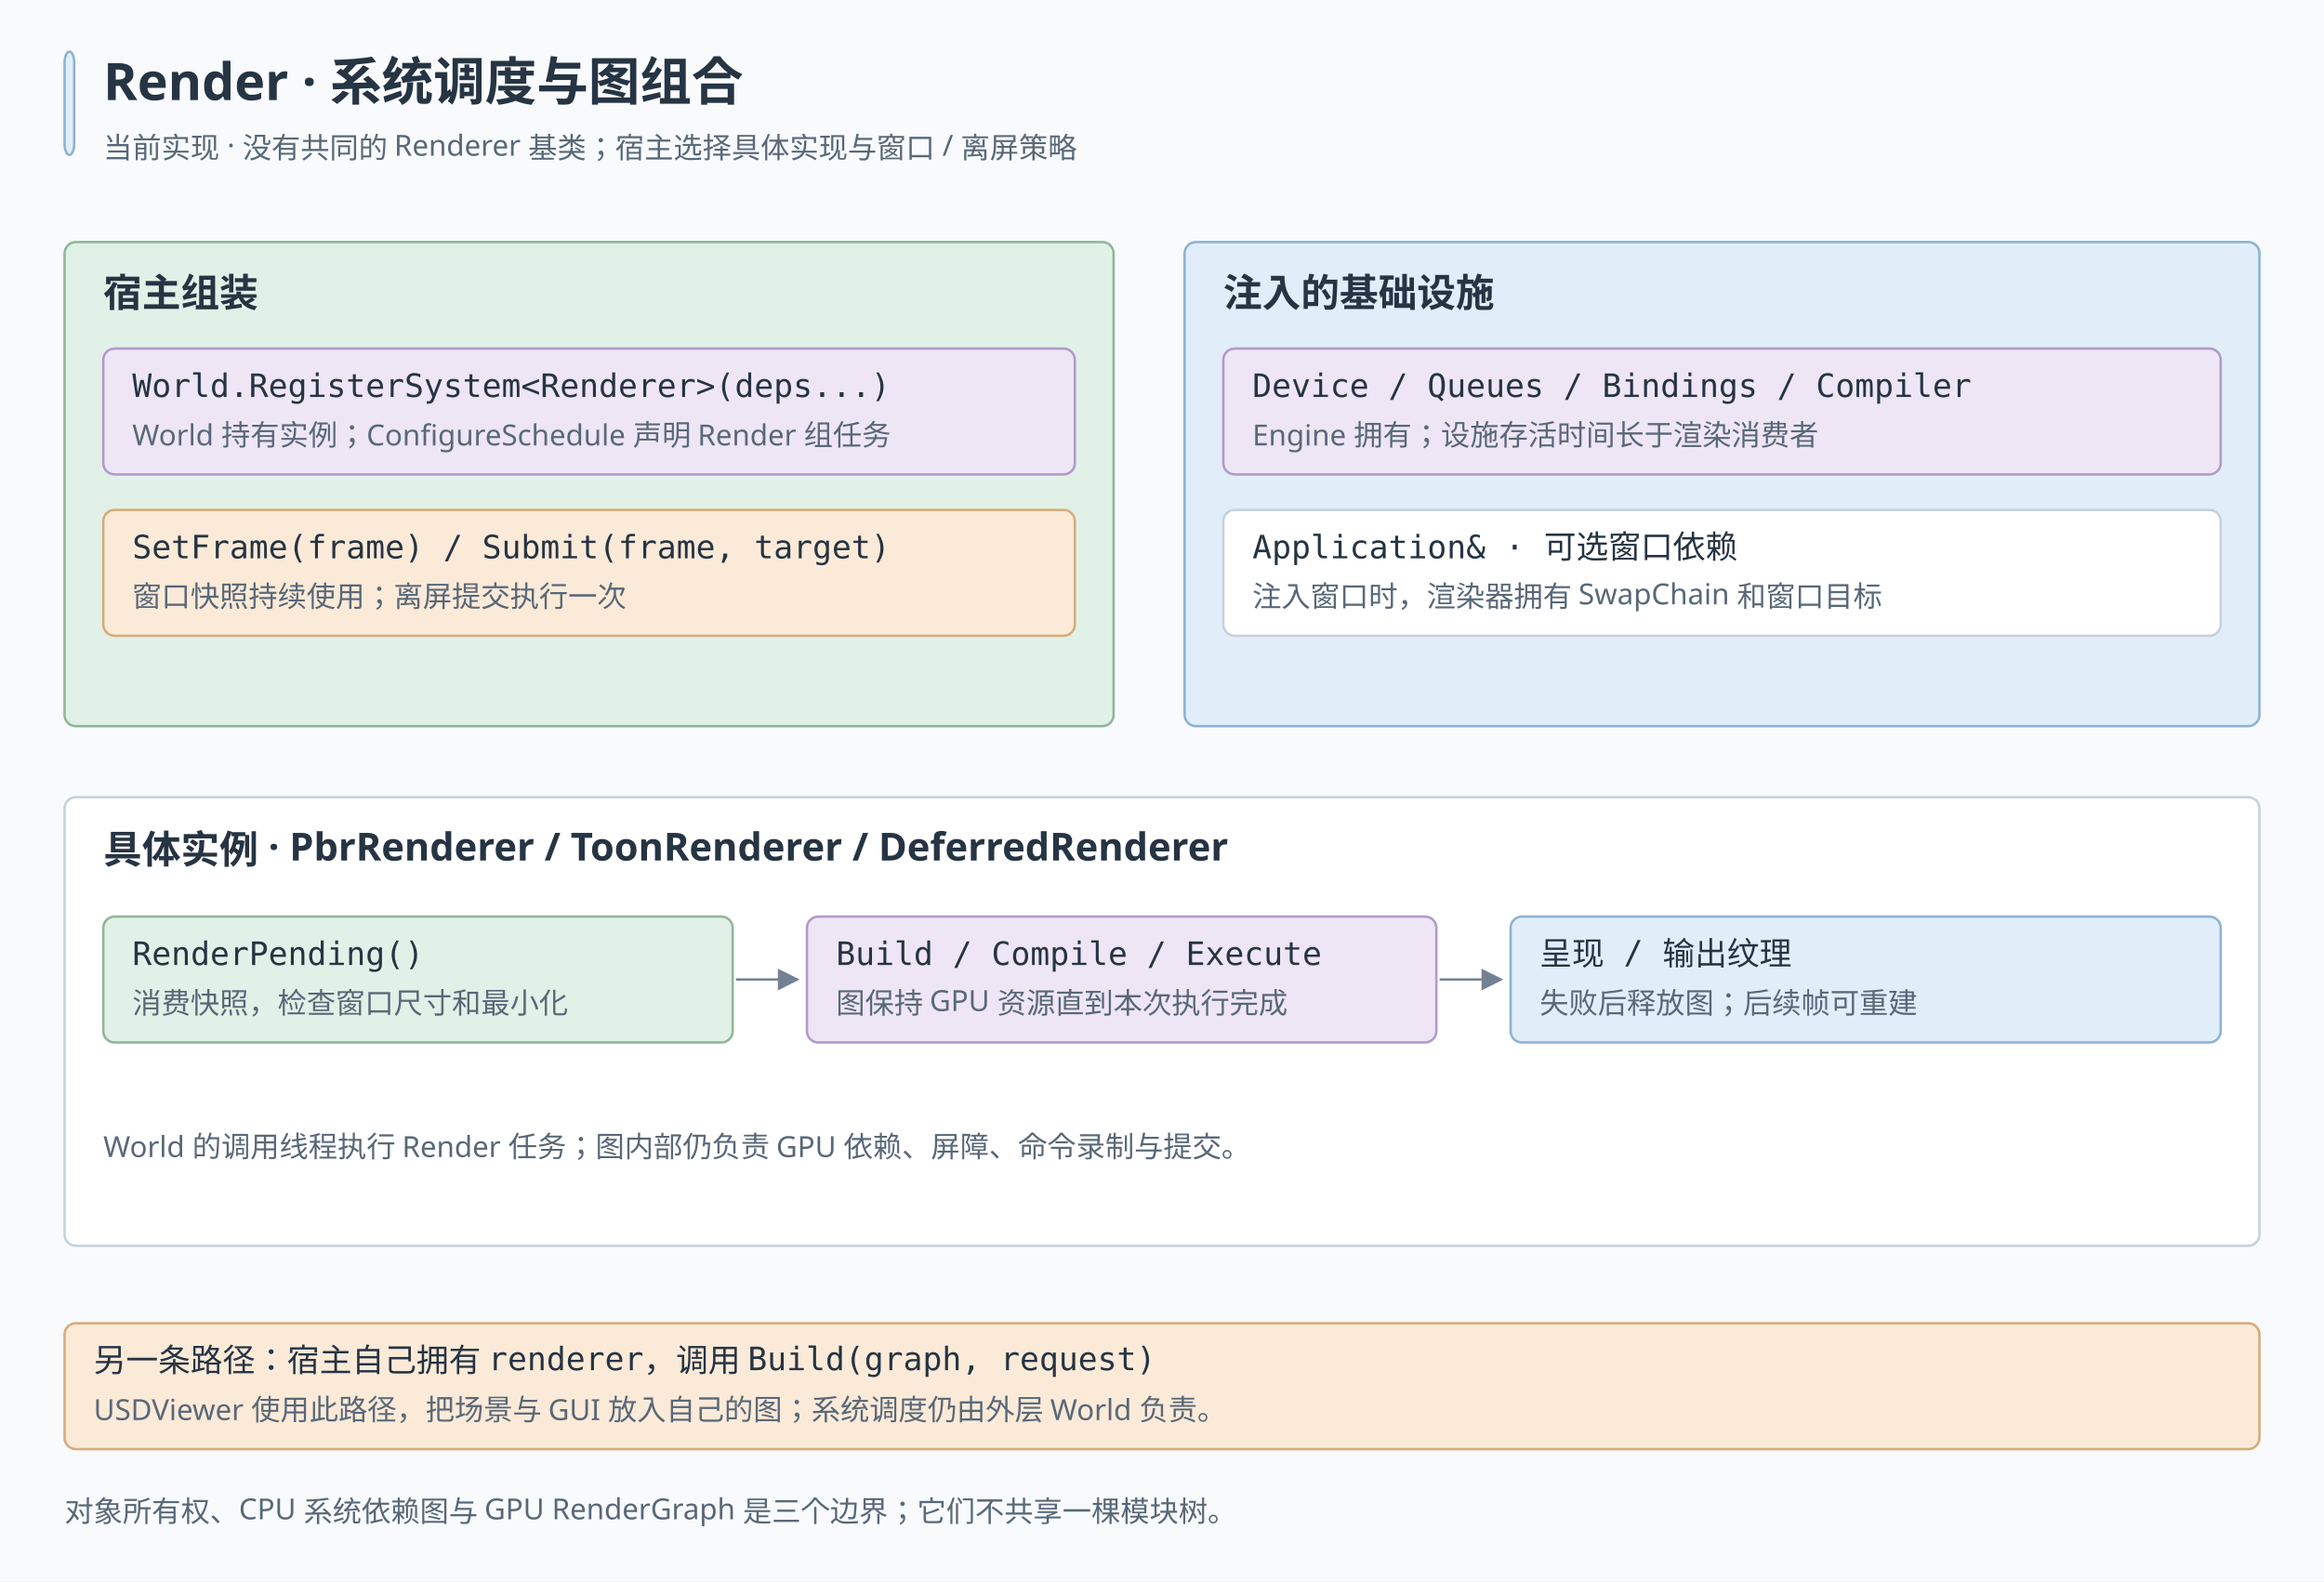
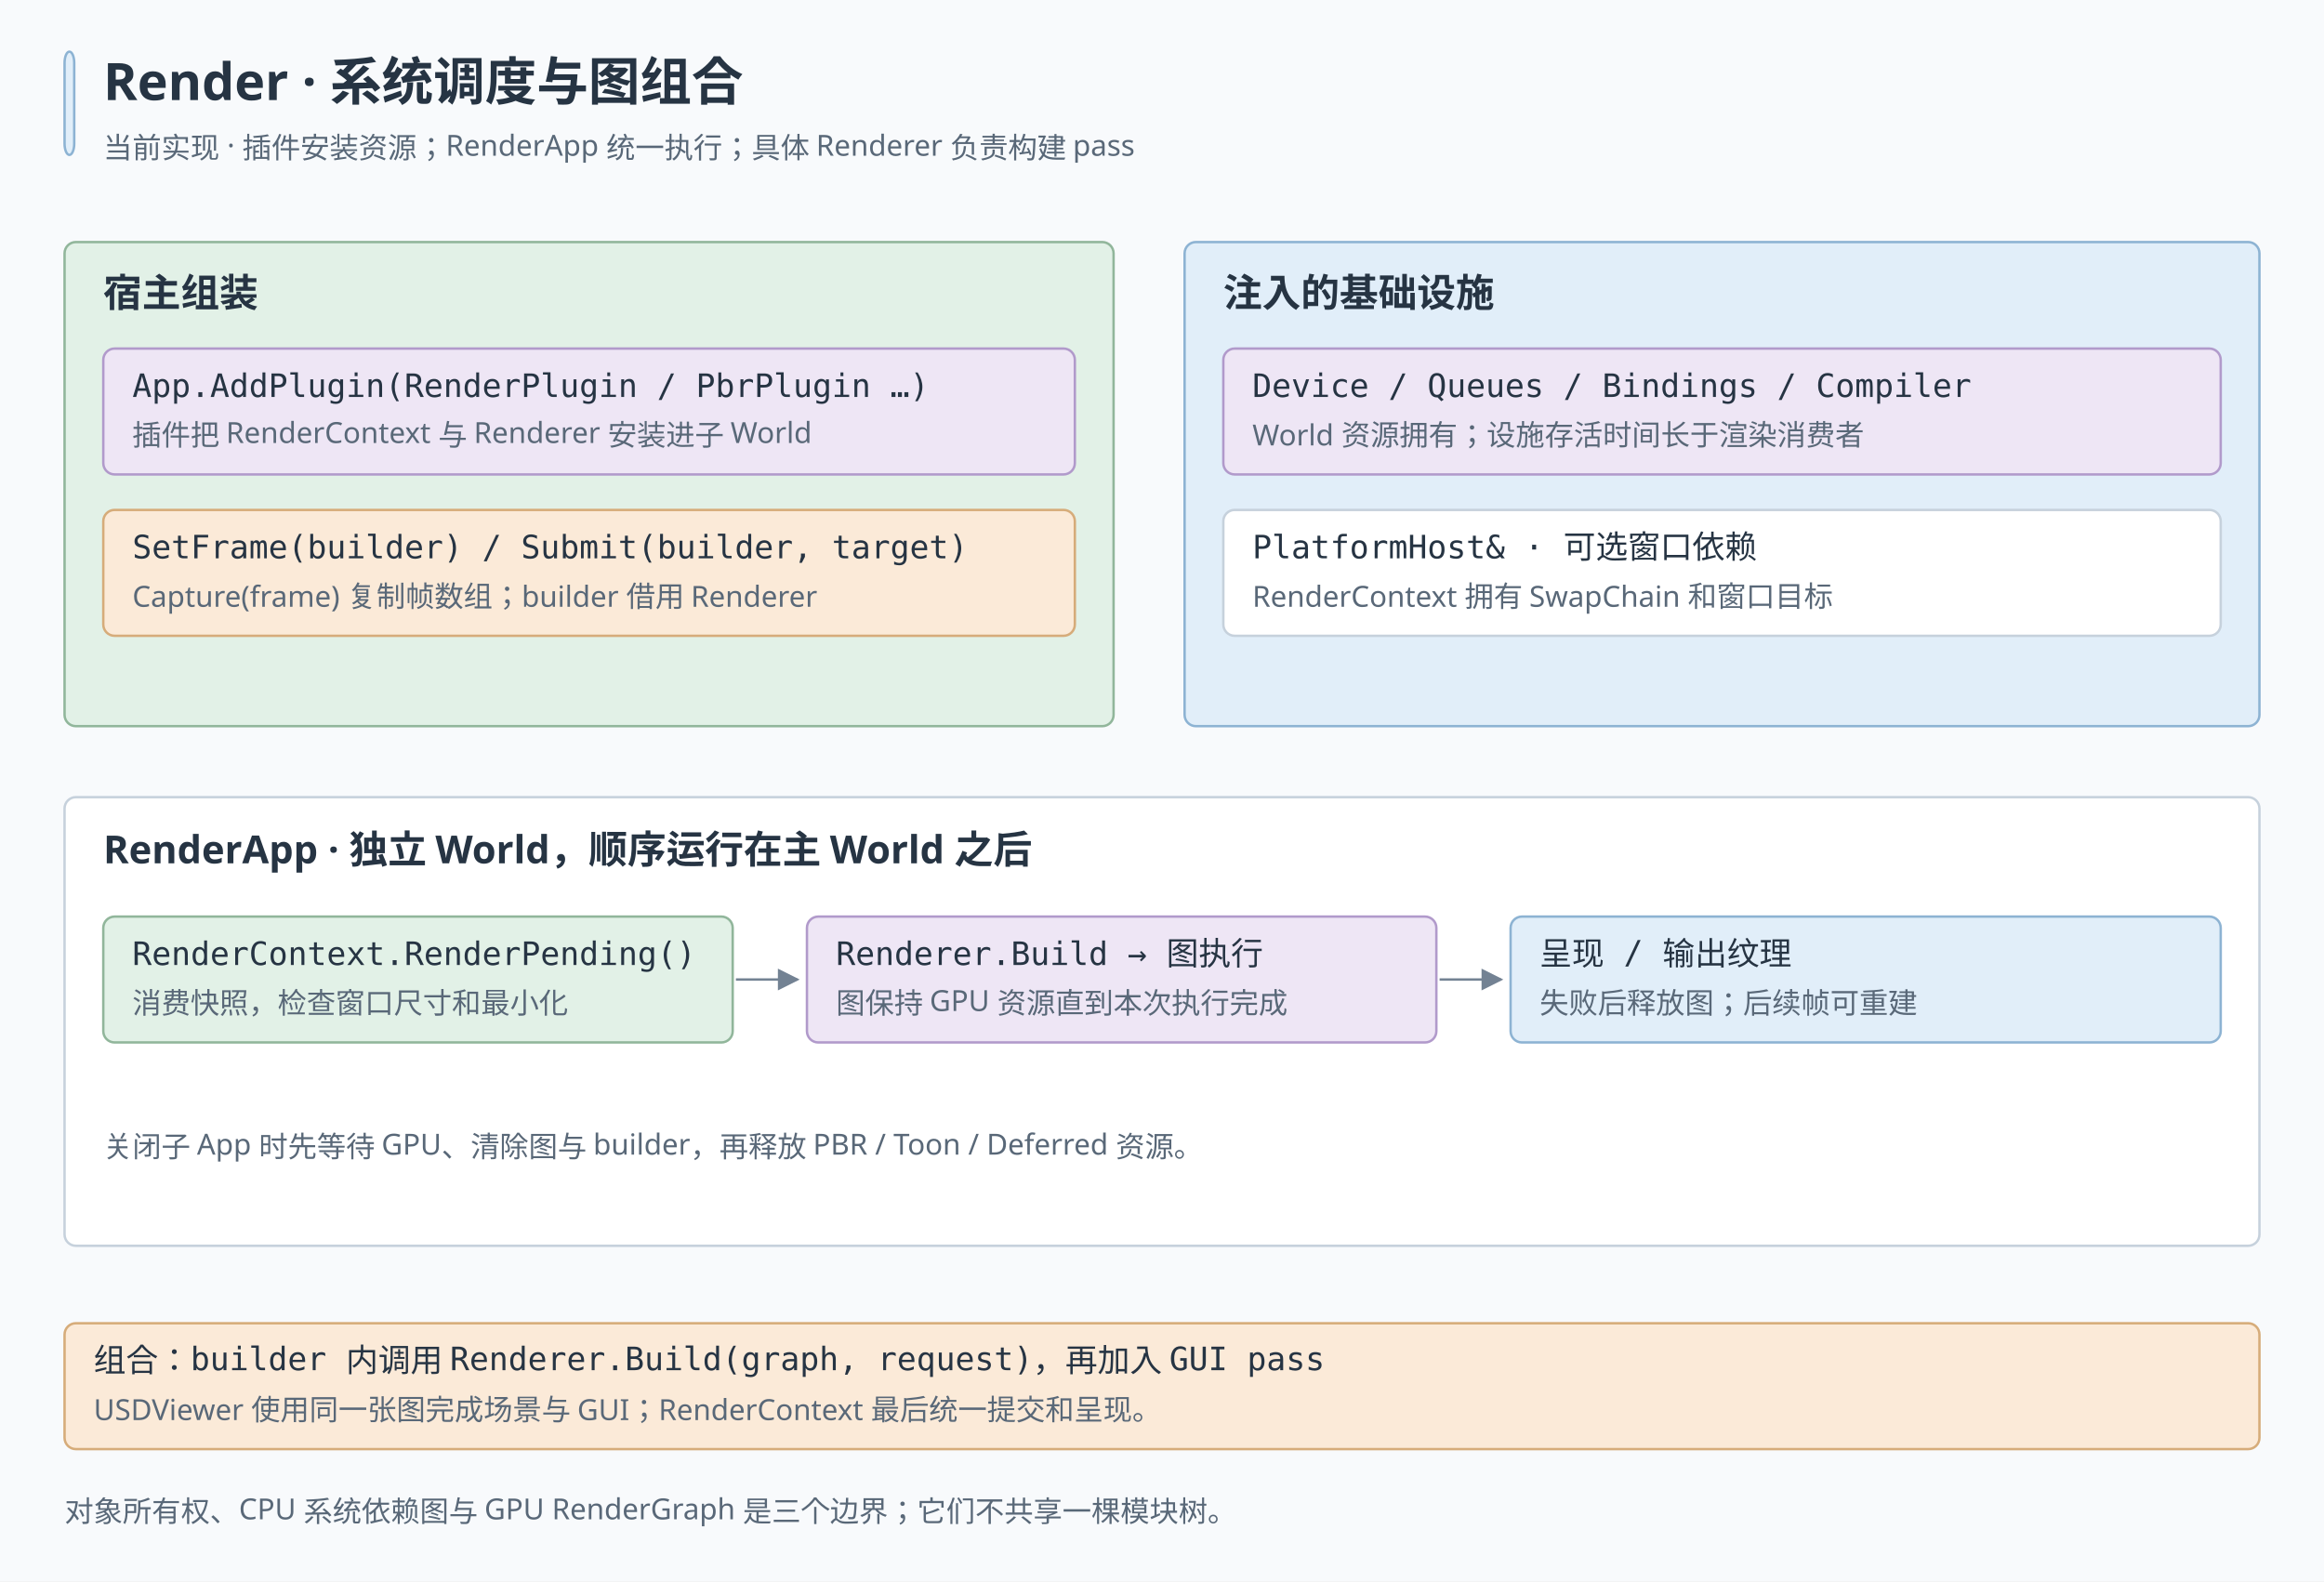
<svg xmlns="http://www.w3.org/2000/svg" width="1440" height="980" viewBox="0 0 1440 980" role="img">
  <defs>
    <style>text{font-family:'Segoe UI','Microsoft YaHei',sans-serif;fill:#263443}.title{font-size:32px;font-weight:700}.section{font-size:24px;font-weight:700}.label{font-size:21px;font-weight:600}.body{font-size:20px}.small{font-size:18px;fill:#596878}.code{font-family:Consolas,'Microsoft YaHei',monospace;font-size:20px}.panel{fill:#fff;stroke:#c6d1dc}.blue{fill:#e1eef9;stroke:#8db3d3}.green{fill:#e2f1e7;stroke:#91b69b}.orange{fill:#fbead8;stroke:#d6ac7a}.purple{fill:#eee6f5;stroke:#b19acb}.gray{fill:#edf0f4;stroke:#b1bdca}rect{stroke-width:1.5}.arrow{fill:none;stroke:#738293;stroke-width:1.5;marker-end:url(#arrow)}</style>
    <marker id="arrow" markerWidth="9" markerHeight="9" refX="8" refY="4.5" orient="auto">
      <path d="M0 0L9 4.5L0 9Z" fill="#738293" />
    </marker>
  </defs>
  <rect width="1440" height="980" fill="#f8fafc" />
  <rect x="40" y="32" width="6" height="64" rx="7" class="blue" />
  <text x="64" y="62" class="title">Render · 系统调度与图组合</text>
-   <text x="64" y="98" class="small">当前实现 · 没有共同的 Renderer 基类；宿主选择具体实现与窗口 / 离屏策略</text>
+   <text x="64" y="98" class="small">当前实现 · 插件安装资源；RenderApp 统一执行；具体 Renderer 负责构建 pass</text>
  <rect x="40" y="150" width="650" height="300" rx="7" class="green" />
  <text x="64" y="190" class="section">宿主组装</text>
  <rect x="64" y="216" width="602" height="78" rx="7" class="purple" />
-   <text x="82" y="246" class="code">World.RegisterSystem&lt;Renderer&gt;(deps...)</text>
-   <text x="82" y="276" class="small">World 持有实例；ConfigureSchedule 声明 Render 组任务</text>
+   <text x="82" y="246" class="code">App.AddPlugin(RenderPlugin / PbrPlugin …)</text>
+   <text x="82" y="276" class="small">插件把 RenderContext 与 Renderer 安装进子 World</text>
  <rect x="64" y="316" width="602" height="78" rx="7" class="orange" />
-   <text x="82" y="346" class="code">SetFrame(frame) / Submit(frame, target)</text>
-   <text x="82" y="376" class="small">窗口快照持续使用；离屏提交执行一次</text>
+   <text x="82" y="346" class="code">SetFrame(builder) / Submit(builder, target)</text>
+   <text x="82" y="376" class="small">Capture(frame) 复制帧数组；builder 借用 Renderer</text>
  <rect x="734" y="150" width="666" height="300" rx="7" class="blue" />
  <text x="758" y="190" class="section">注入的基础设施</text>
  <rect x="758" y="216" width="618" height="78" rx="7" class="purple" />
  <text x="776" y="246" class="code">Device / Queues / Bindings / Compiler</text>
-   <text x="776" y="276" class="small">Engine 拥有；设施存活时间长于渲染消费者</text>
+   <text x="776" y="276" class="small">World 资源拥有；设施存活时间长于渲染消费者</text>
  <rect x="758" y="316" width="618" height="78" rx="7" class="panel" />
-   <text x="776" y="346" class="code">Application&amp; · 可选窗口依赖</text>
-   <text x="776" y="376" class="small">注入窗口时，渲染器拥有 SwapChain 和窗口目标</text>
+   <text x="776" y="346" class="code">PlatformHost&amp; · 可选窗口依赖</text>
+   <text x="776" y="376" class="small">RenderContext 拥有 SwapChain 和窗口目标</text>
  <rect x="40" y="494" width="1360" height="278" rx="7" class="panel" />
-   <text x="64" y="535" class="section">具体实例 · PbrRenderer / ToonRenderer / DeferredRenderer</text>
+   <text x="64" y="535" class="section">RenderApp · 独立 World，顺序运行在主 World 之后</text>
  <rect x="64" y="568" width="390" height="78" rx="7" class="green" />
-   <text x="82" y="598" class="code">RenderPending()</text>
+   <text x="82" y="598" class="code">RenderContext.RenderPending()</text>
  <text x="82" y="628" class="small">消费快照，检查窗口尺寸和最小化</text>
  <rect x="500" y="568" width="390" height="78" rx="7" class="purple" />
-   <text x="518" y="598" class="code">Build / Compile / Execute</text>
+   <text x="518" y="598" class="code">Renderer.Build → 图执行</text>
  <text x="518" y="628" class="small">图保持 GPU 资源直到本次执行完成</text>
  <rect x="936" y="568" width="440" height="78" rx="7" class="blue" />
  <text x="954" y="598" class="code">呈现 / 输出纹理</text>
  <text x="954" y="628" class="small">失败后释放图；后续帧可重建</text>
  <path d="M456 607 L494 607" class="arrow" />
  <path d="M892 607 L930 607" class="arrow" />
-   <text x="64" y="717" class="small">World 的调用线程执行 Render 任务；图内部仍负责 GPU 依赖、屏障、命令录制与提交。</text>
+   <text x="64" y="717" class="small">关闭子 App 时先等待 GPU、清除图与 builder，再释放 PBR / Toon / Deferred 资源。</text>
  <rect x="40" y="820" width="1360" height="78" rx="7" class="orange" />
-   <text x="58" y="850" class="code">另一条路径：宿主自己拥有 renderer，调用 Build(graph, request)</text>
-   <text x="58" y="880" class="small">USDViewer 使用此路径，把场景与 GUI 放入自己的图；系统调度仍由外层 World 负责。</text>
+   <text x="58" y="850" class="code">组合：builder 内调用 Renderer.Build(graph, request)，再加入 GUI pass</text>
+   <text x="58" y="880" class="small">USDViewer 使用同一张图完成场景与 GUI；RenderContext 最后统一提交和呈现。</text>
  <text x="40" y="943" class="small">对象所有权、CPU 系统依赖图与 GPU RenderGraph 是三个边界；它们不共享一棵模块树。</text>
</svg>
